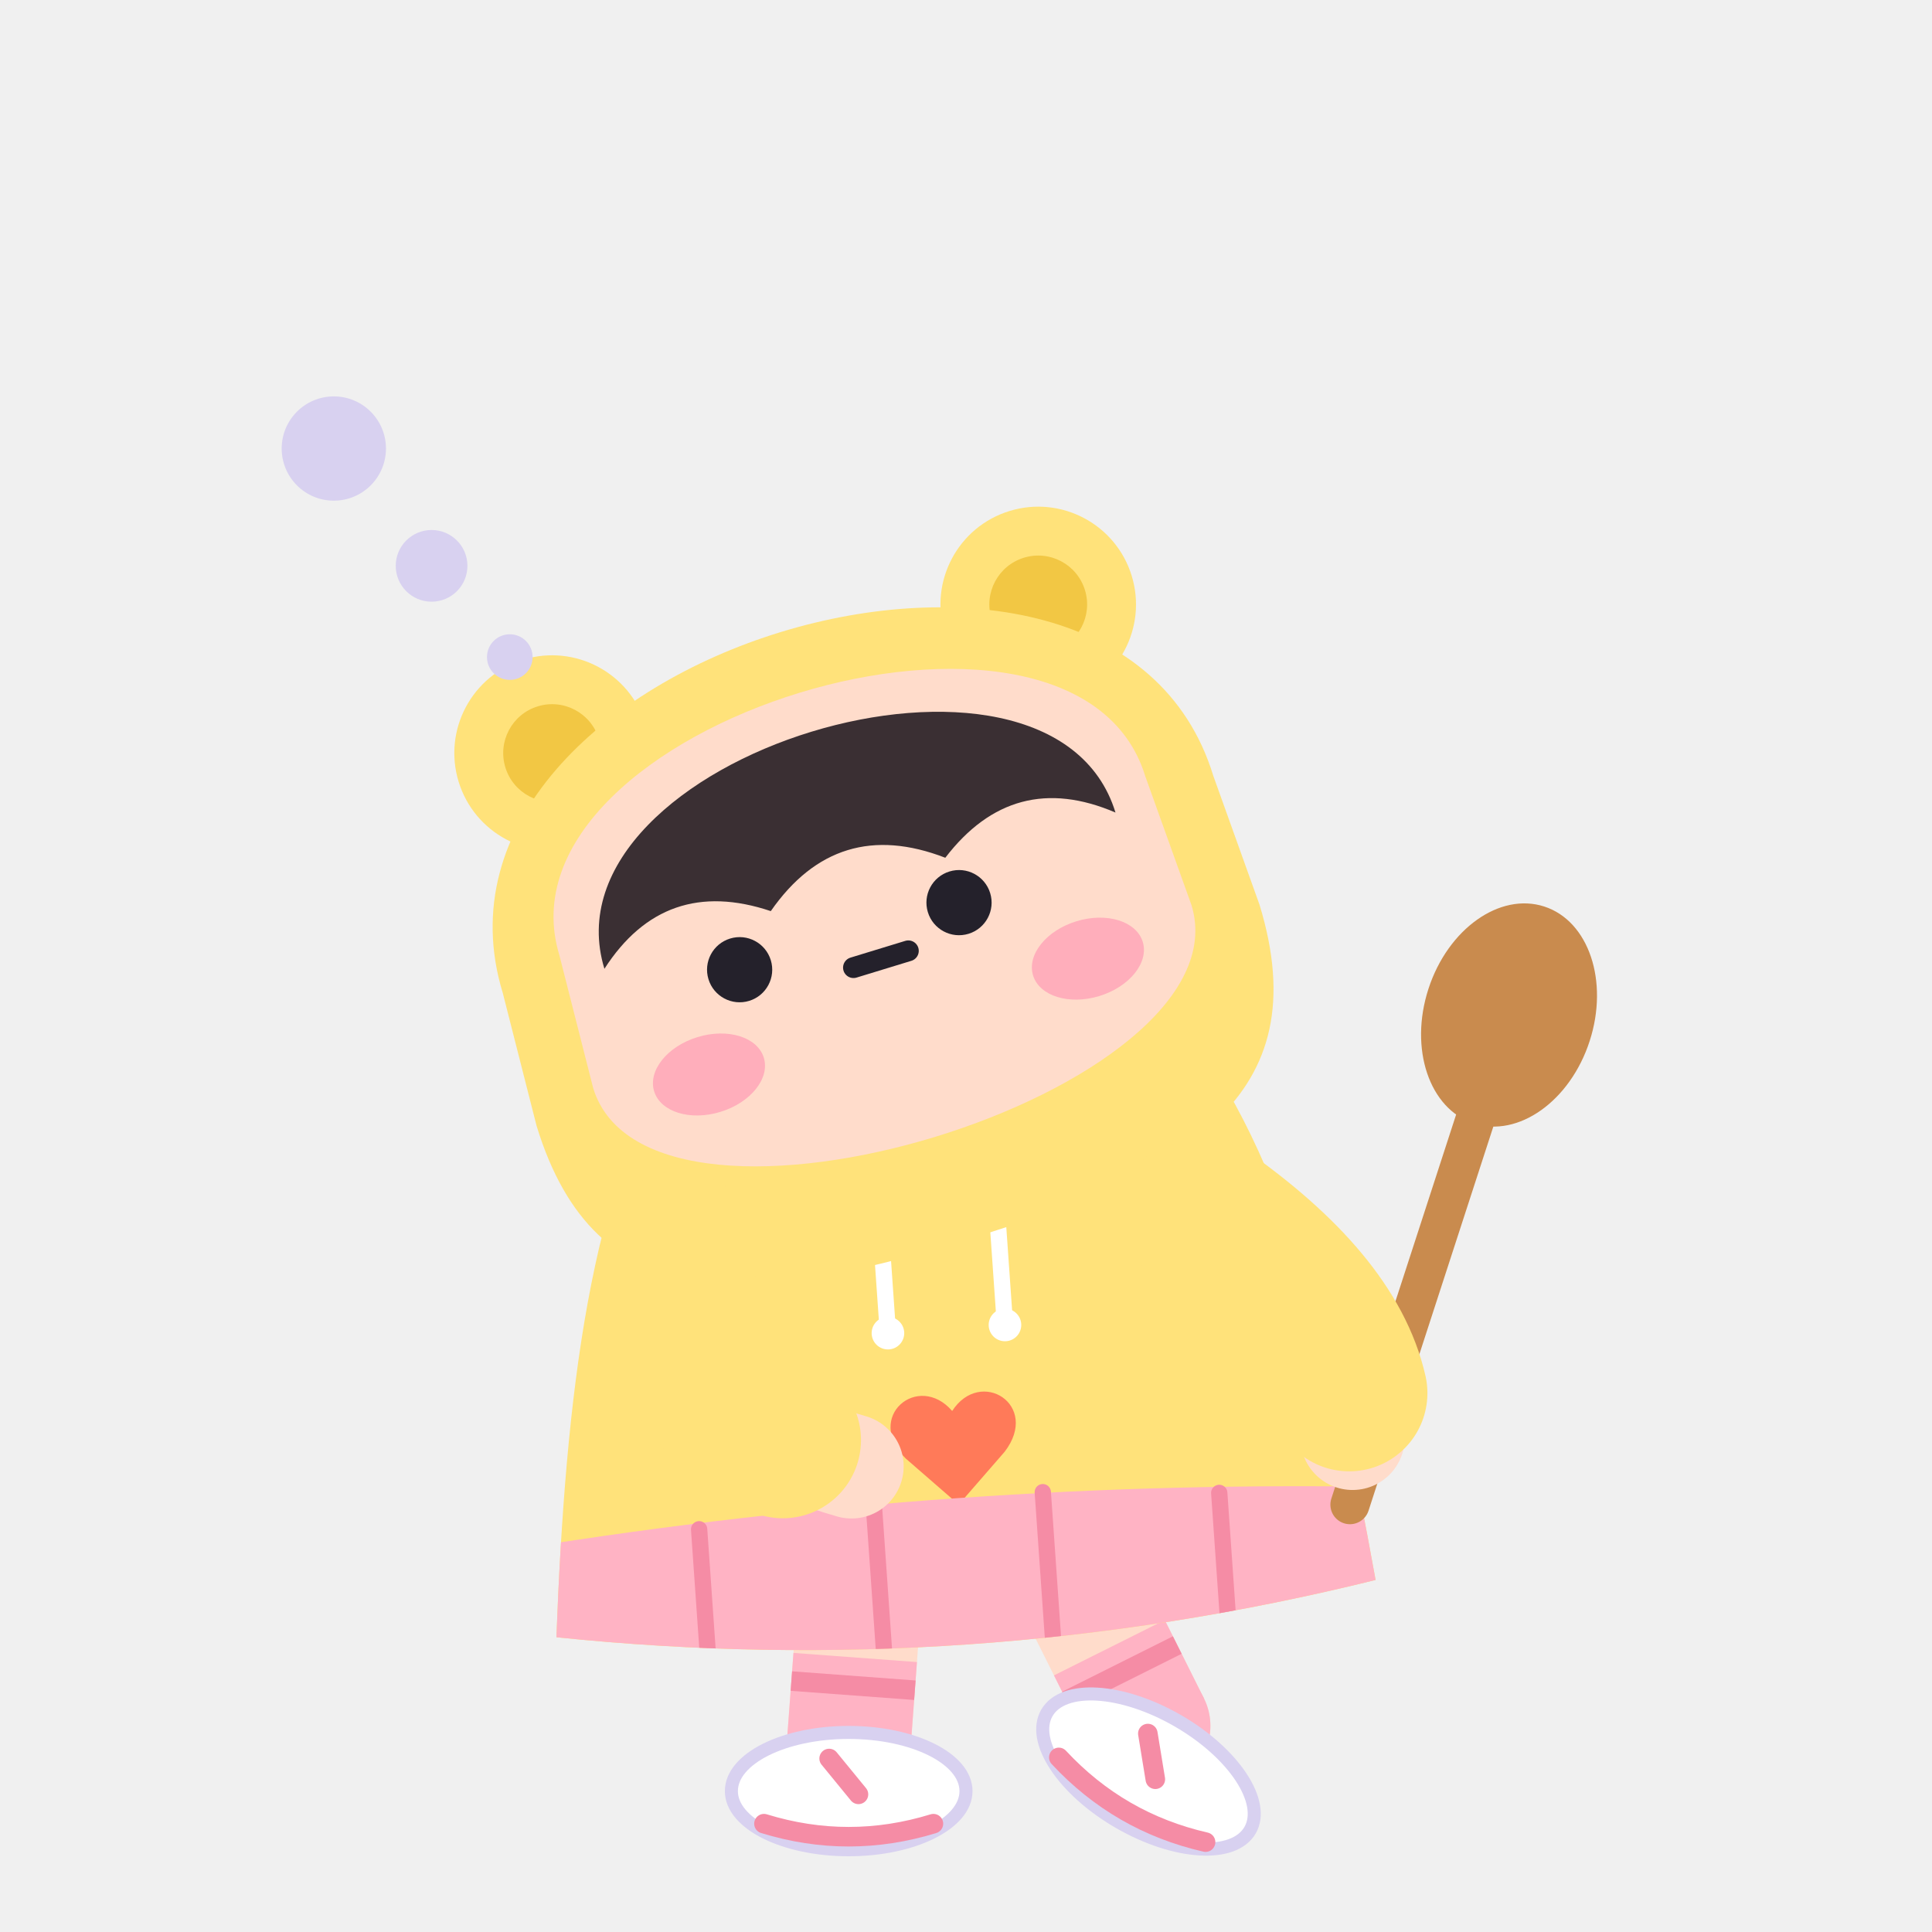
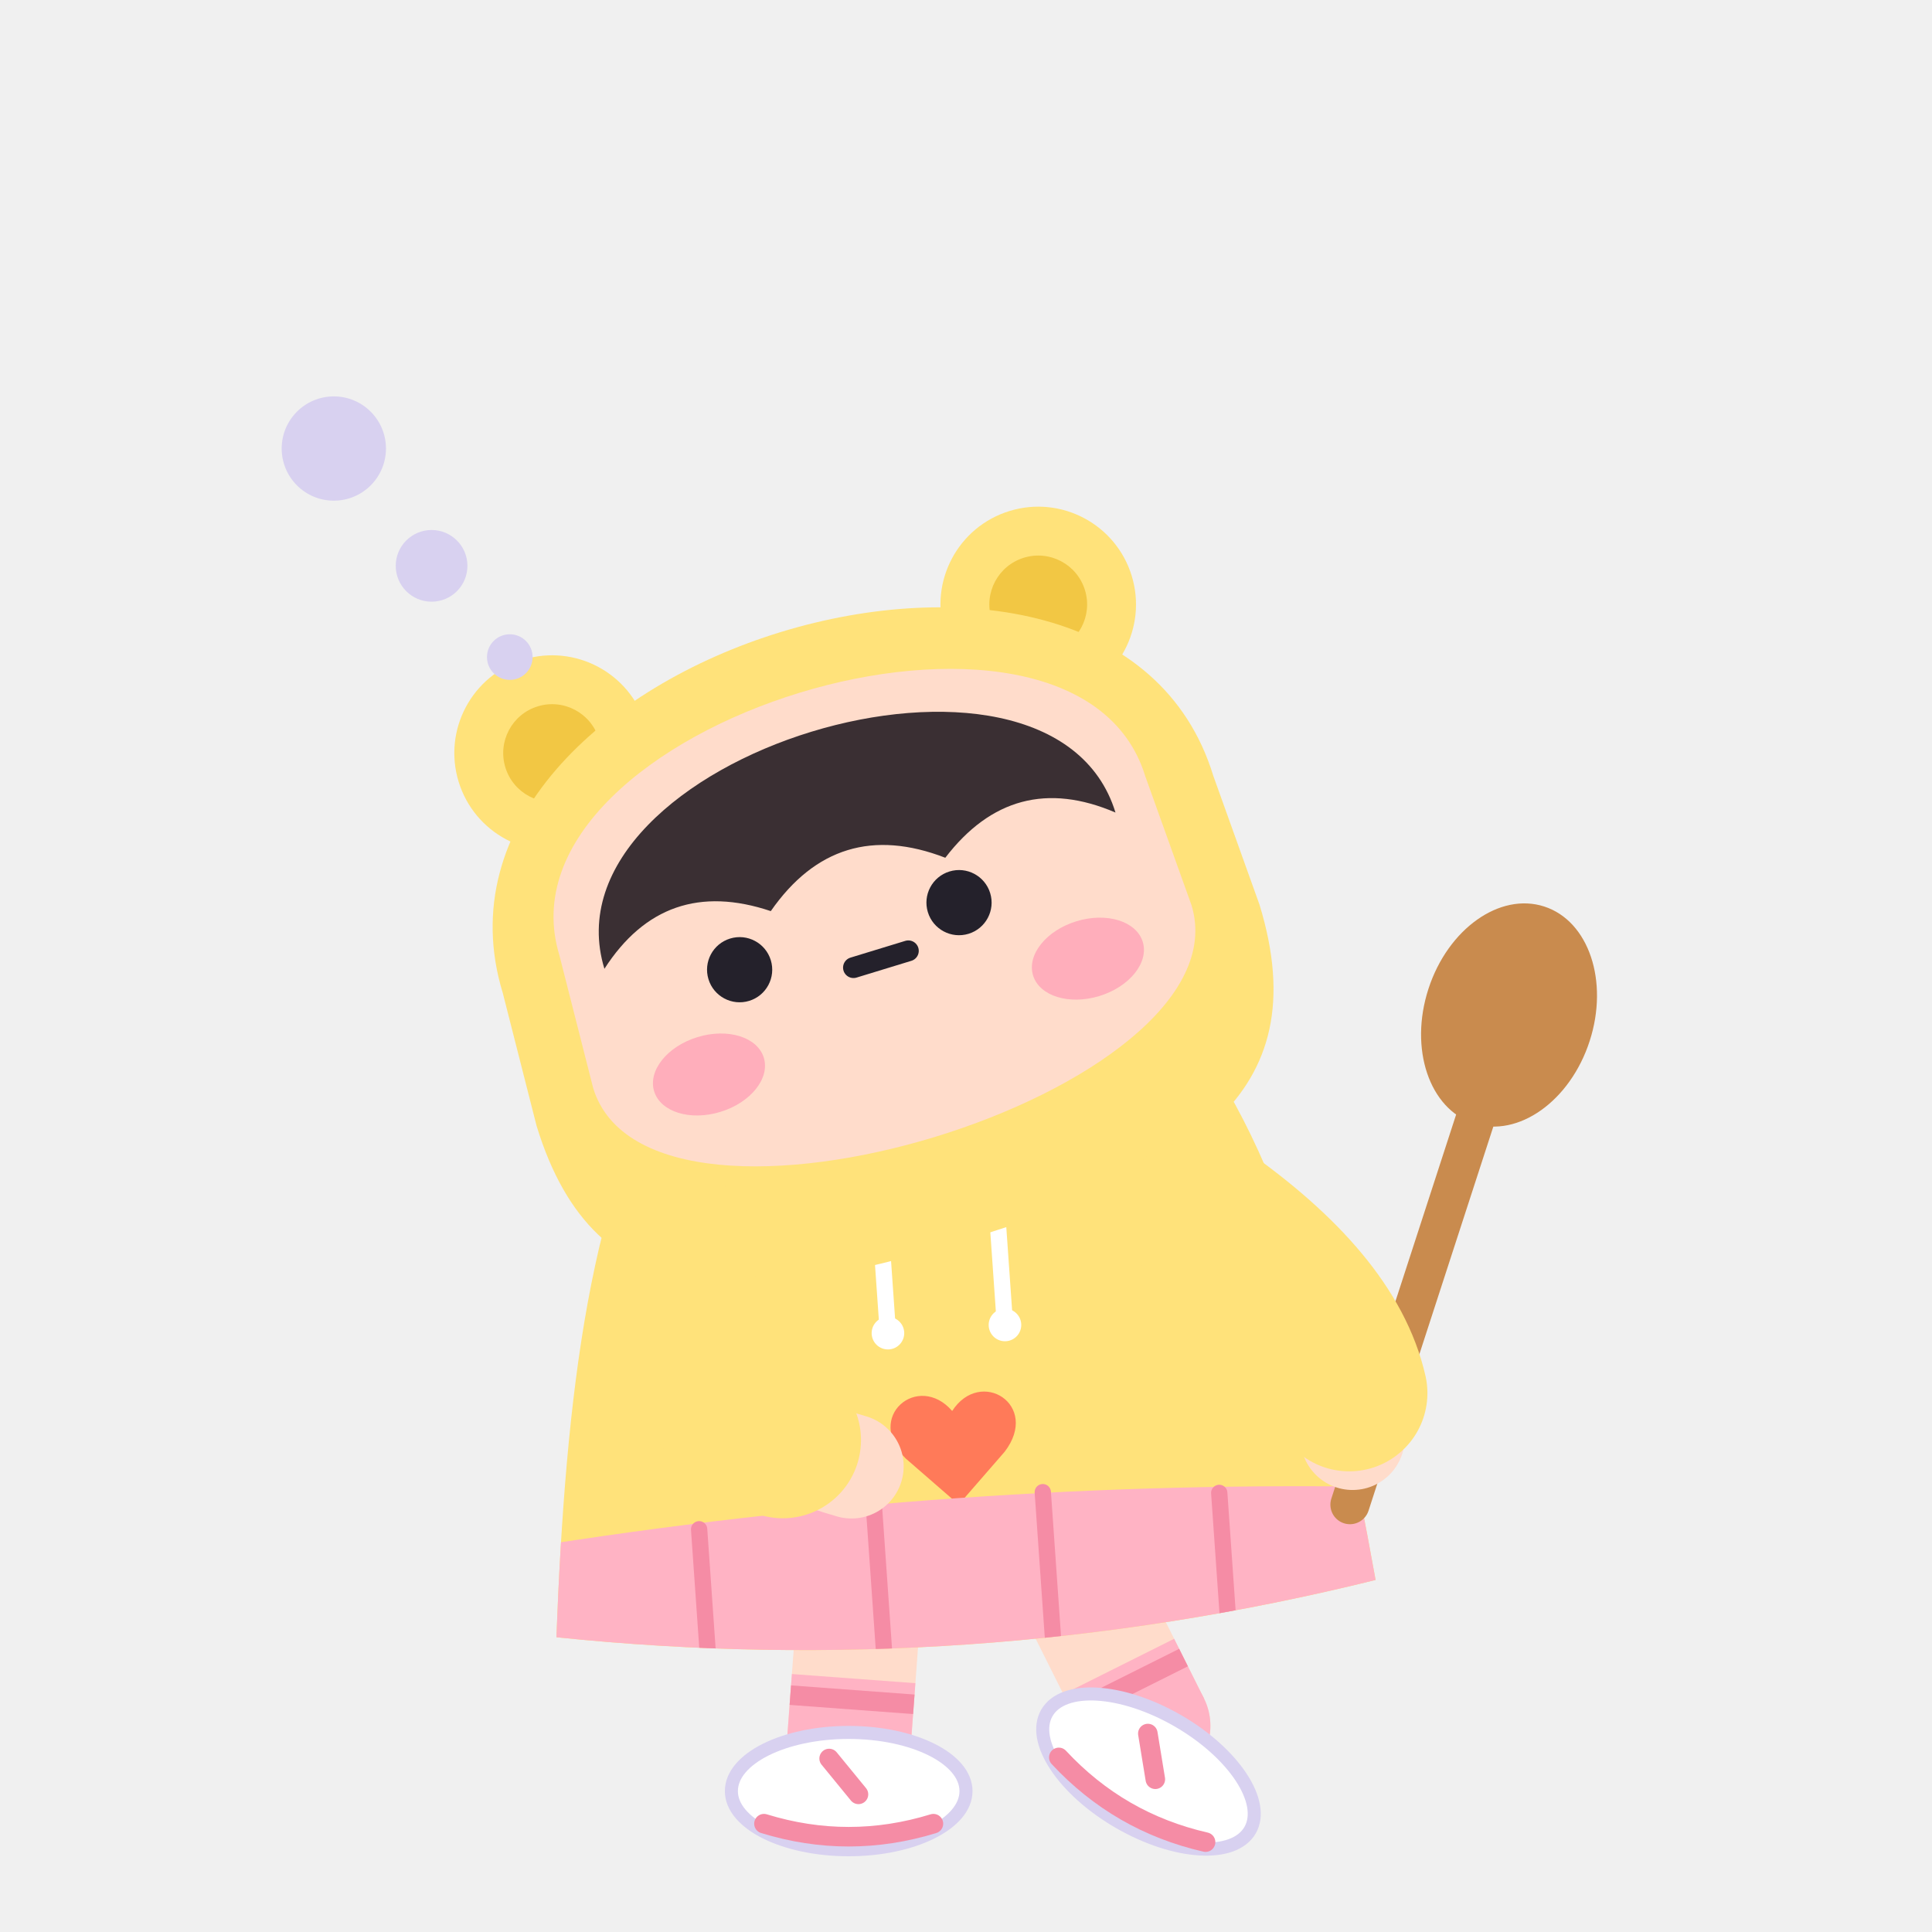
<svg xmlns="http://www.w3.org/2000/svg" viewBox="0 0 480 480" width="480" height="480">
  <g transform="translate(240 464) scale(0.88) translate(-240 -464)">
    <g transform="translate(240 470) scale(0.92) translate(-240 -470)">
-       <g transform="translate(0 0)">
+       <g>
        <path d="M208 372 L204 426" stroke="#FFDCCB" stroke-width="38" stroke-linecap="round" />
-         <path d="M206.0 399.0 L204 426" stroke="#FFB3C4" stroke-width="38" />
+         <path d="M205.52 405.48 L204 426" stroke="#FFB3C4" stroke-width="38" />
        <circle cx="204" cy="426" r="19" fill="#FFB3C4" />
-         <path d="M224.308 409.044 L186.412 406.236" stroke="#F58CA5" stroke-width="6" />
+         <path d="M223.988 413.364 L186.092 410.556" stroke="#F58CA5" stroke-width="6" />
        <g transform="rotate(0 204 440)">
          <ellipse cx="204" cy="440" rx="36" ry="18" fill="#FFFFFF" stroke="#D8D1F0" stroke-width="4" />
          <path d="M178 450 q26 8 52 0" stroke="#F58CA5" stroke-width="6" stroke-linecap="round" fill="none" />
          <path d="M198 430 l9 11" stroke="#F58CA5" stroke-width="6" stroke-linecap="round" />
        </g>
        <path d="M272 372 L296 420" stroke="#FFDCCB" stroke-width="38" stroke-linecap="round" />
-         <path d="M284.0 396.0 L296 420" stroke="#FFB3C4" stroke-width="38" />
+         <path d="M286.88 401.76 L296 420" stroke="#FFB3C4" stroke-width="38" />
        <circle cx="296" cy="420" r="19" fill="#FFB3C4" />
-         <path d="M304.834 395.183 L270.846 412.177" stroke="#F58CA5" stroke-width="6" />
+         <path d="M306.754 399.023 L272.766 416.017" stroke="#F58CA5" stroke-width="6" />
        <g transform="rotate(30 296 434)">
          <ellipse cx="296" cy="434" rx="36" ry="18" fill="#FFFFFF" stroke="#D8D1F0" stroke-width="4" />
          <path d="M270 444 q26 8 52 0" stroke="#F58CA5" stroke-width="6" stroke-linecap="round" fill="none" />
          <path d="M290 424 l9 11" stroke="#F58CA5" stroke-width="6" stroke-linecap="round" />
        </g>
        <g transform="translate(0 0) rotate(-4 240 384)">
          <clipPath id="c10">
            <path d="M164 206 C134 246 122 310 114 384 Q240 406 366 384 C358 310 346 246 316 206 Z" />
          </clipPath>
          <path d="M164 206 C134 246 122 310 114 384 Q240 406 366 384 C358 310 346 246 316 206 Z" fill="#FFE27A" />
          <g clip-path="url(#c10)">
            <path d="M222 268 v26 M258 268 v26" stroke="#FFFFFF" stroke-width="5" stroke-linecap="round" />
            <circle cx="222" cy="298" r="5" fill="#FFFFFF" />
            <circle cx="258" cy="298" r="5" fill="#FFFFFF" />
            <path transform="translate(240 328) scale(0.8)" d="M0 -6 c-12 -16 -34 0 -19 17 l19 19 l19 -19 c15 -17 -7 -33 -19 -17 z" fill="#FF7A59" />
            <path d="M106 356 Q240 344 374 356 V420 H106 Z" fill="#FFB3C4" />
            <path d="M160 354 V410 M214 350 V410 M266 350 V410 M320 354 V410" stroke="#F58CA5" stroke-width="5" stroke-linecap="round" />
          </g>
          <g transform="rotate(-13 240 236)">
            <circle cx="162" cy="92" r="30" fill="#FFE27A" />
            <circle cx="318" cy="92" r="30" fill="#FFE27A" />
            <circle cx="162" cy="92" r="15" fill="#F2C744" />
            <circle cx="318" cy="92" r="15" fill="#F2C744" />
            <path d="M126 158 C126 50 354 50 354 158 L356 200 C356 262 310 272 240 272 C170 272 124 262 124 200 Z" fill="#FFE27A" />
            <path d="M146 152 C146 78 334 78 334 152 L336 194 C336 254 144 254 144 194 Z" fill="#FFDCCB" />
            <path d="M158 160 C158 92 322 92 322 160 Q296 138 268 158 Q240 136 212 158 Q184 138 158 160 Z" fill="#3A2F33" />
            <g transform="translate(240 178) scale(0.8) translate(-240 -262)">
              <ellipse cx="164" cy="290" rx="22" ry="15" fill="#FF8FB1" opacity="0.6" />
              <ellipse cx="316" cy="290" rx="22" ry="15" fill="#FF8FB1" opacity="0.6" />
              <circle cx="187" cy="255" r="12.5" fill="#24212B" />
              <circle cx="275" cy="255" r="12.5" fill="#24212B" />
              <path d="M229 267 h22" stroke="#24212B" stroke-width="8" stroke-linecap="round" />
            </g>
          </g>
          <g transform="rotate(22 368 340)">
            <path d="M368 362 v-136" stroke="#C98B4E" stroke-width="12" stroke-linecap="round" />
            <ellipse cx="368" cy="204" rx="26" ry="35" fill="#C98B4E" />
          </g>
          <path d="M320 268 Q367.0 306.0 362 340" stroke="#FFDCCB" stroke-width="32" stroke-linecap="round" fill="none" />
          <path d="M320 268 Q357.6 298.4 361.92 326.24" stroke="#FFE27A" stroke-width="48" stroke-linecap="round" fill="none" />
          <path d="M160 268 Q150.0 317.0 208 338" stroke="#FFDCCB" stroke-width="32" stroke-linecap="round" fill="none" />
          <path d="M160 268 Q152.0 307.2 187.52 328.48" stroke="#FFE27A" stroke-width="48" stroke-linecap="round" fill="none" />
        </g>
      </g>
      <circle cx="100" cy="92" r="7" fill="#D8D1F0" />
      <circle cx="76" cy="64" r="11" fill="#D8D1F0" />
      <circle cx="46" cy="28" r="16" fill="#D8D1F0" />
    </g>
  </g>
</svg>
